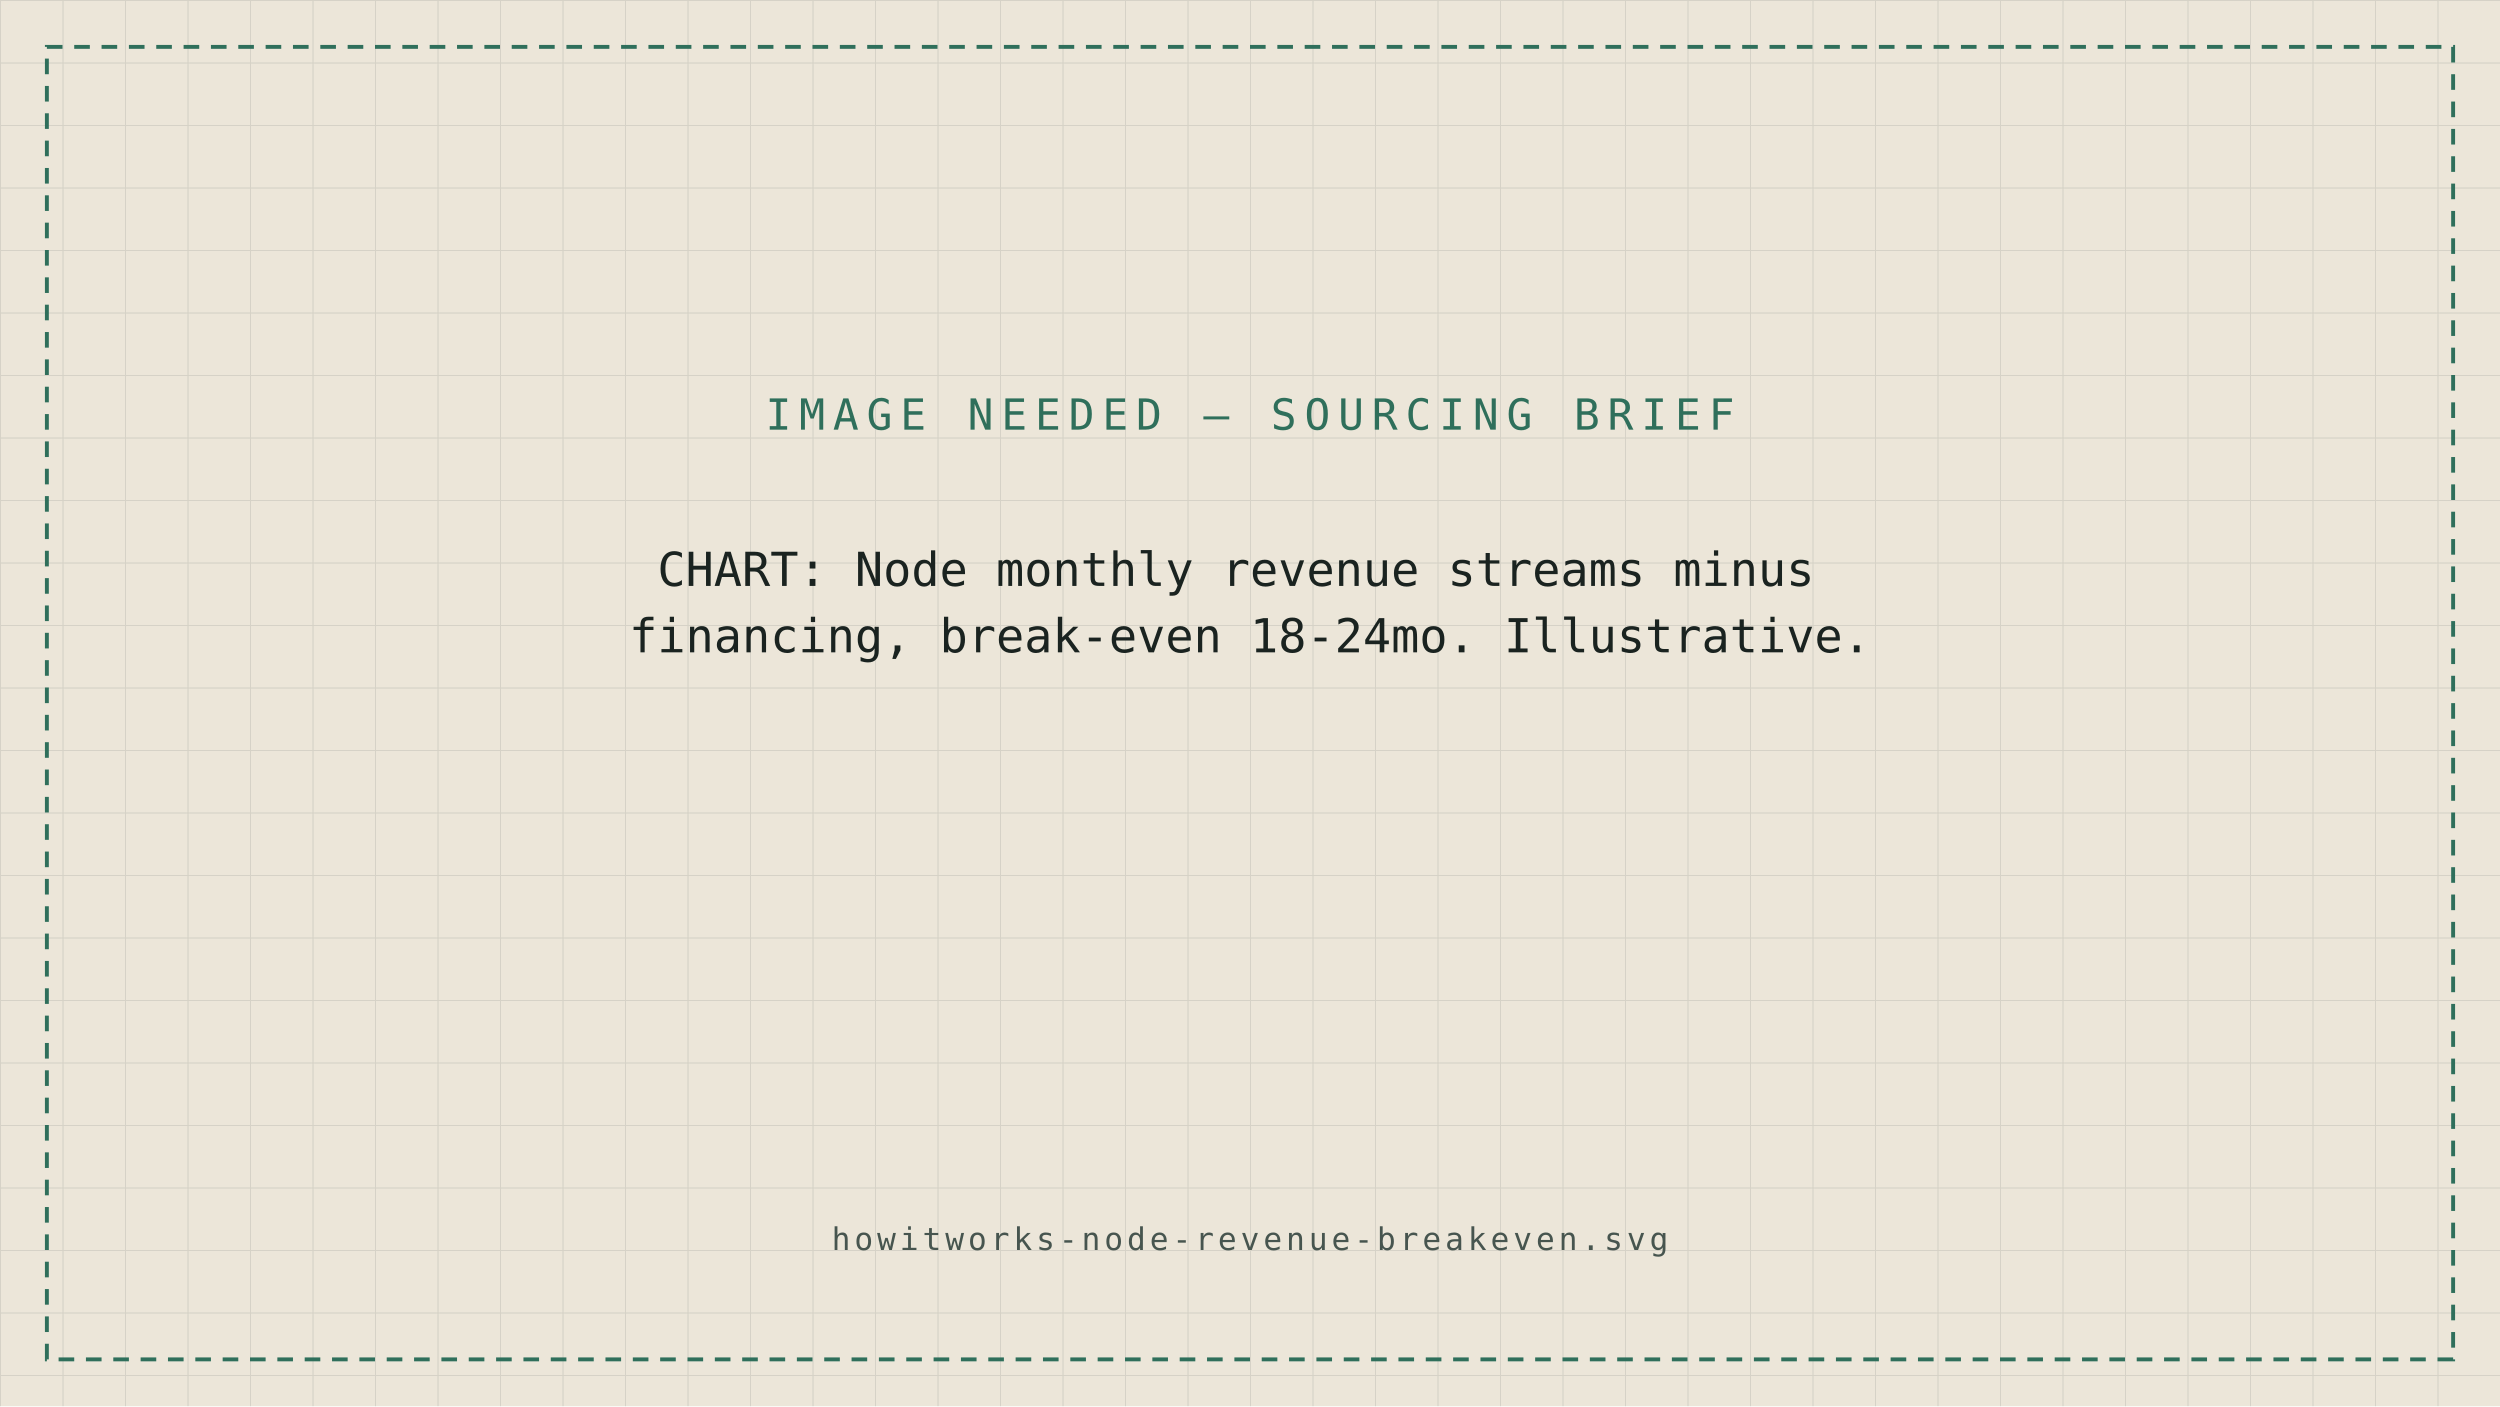
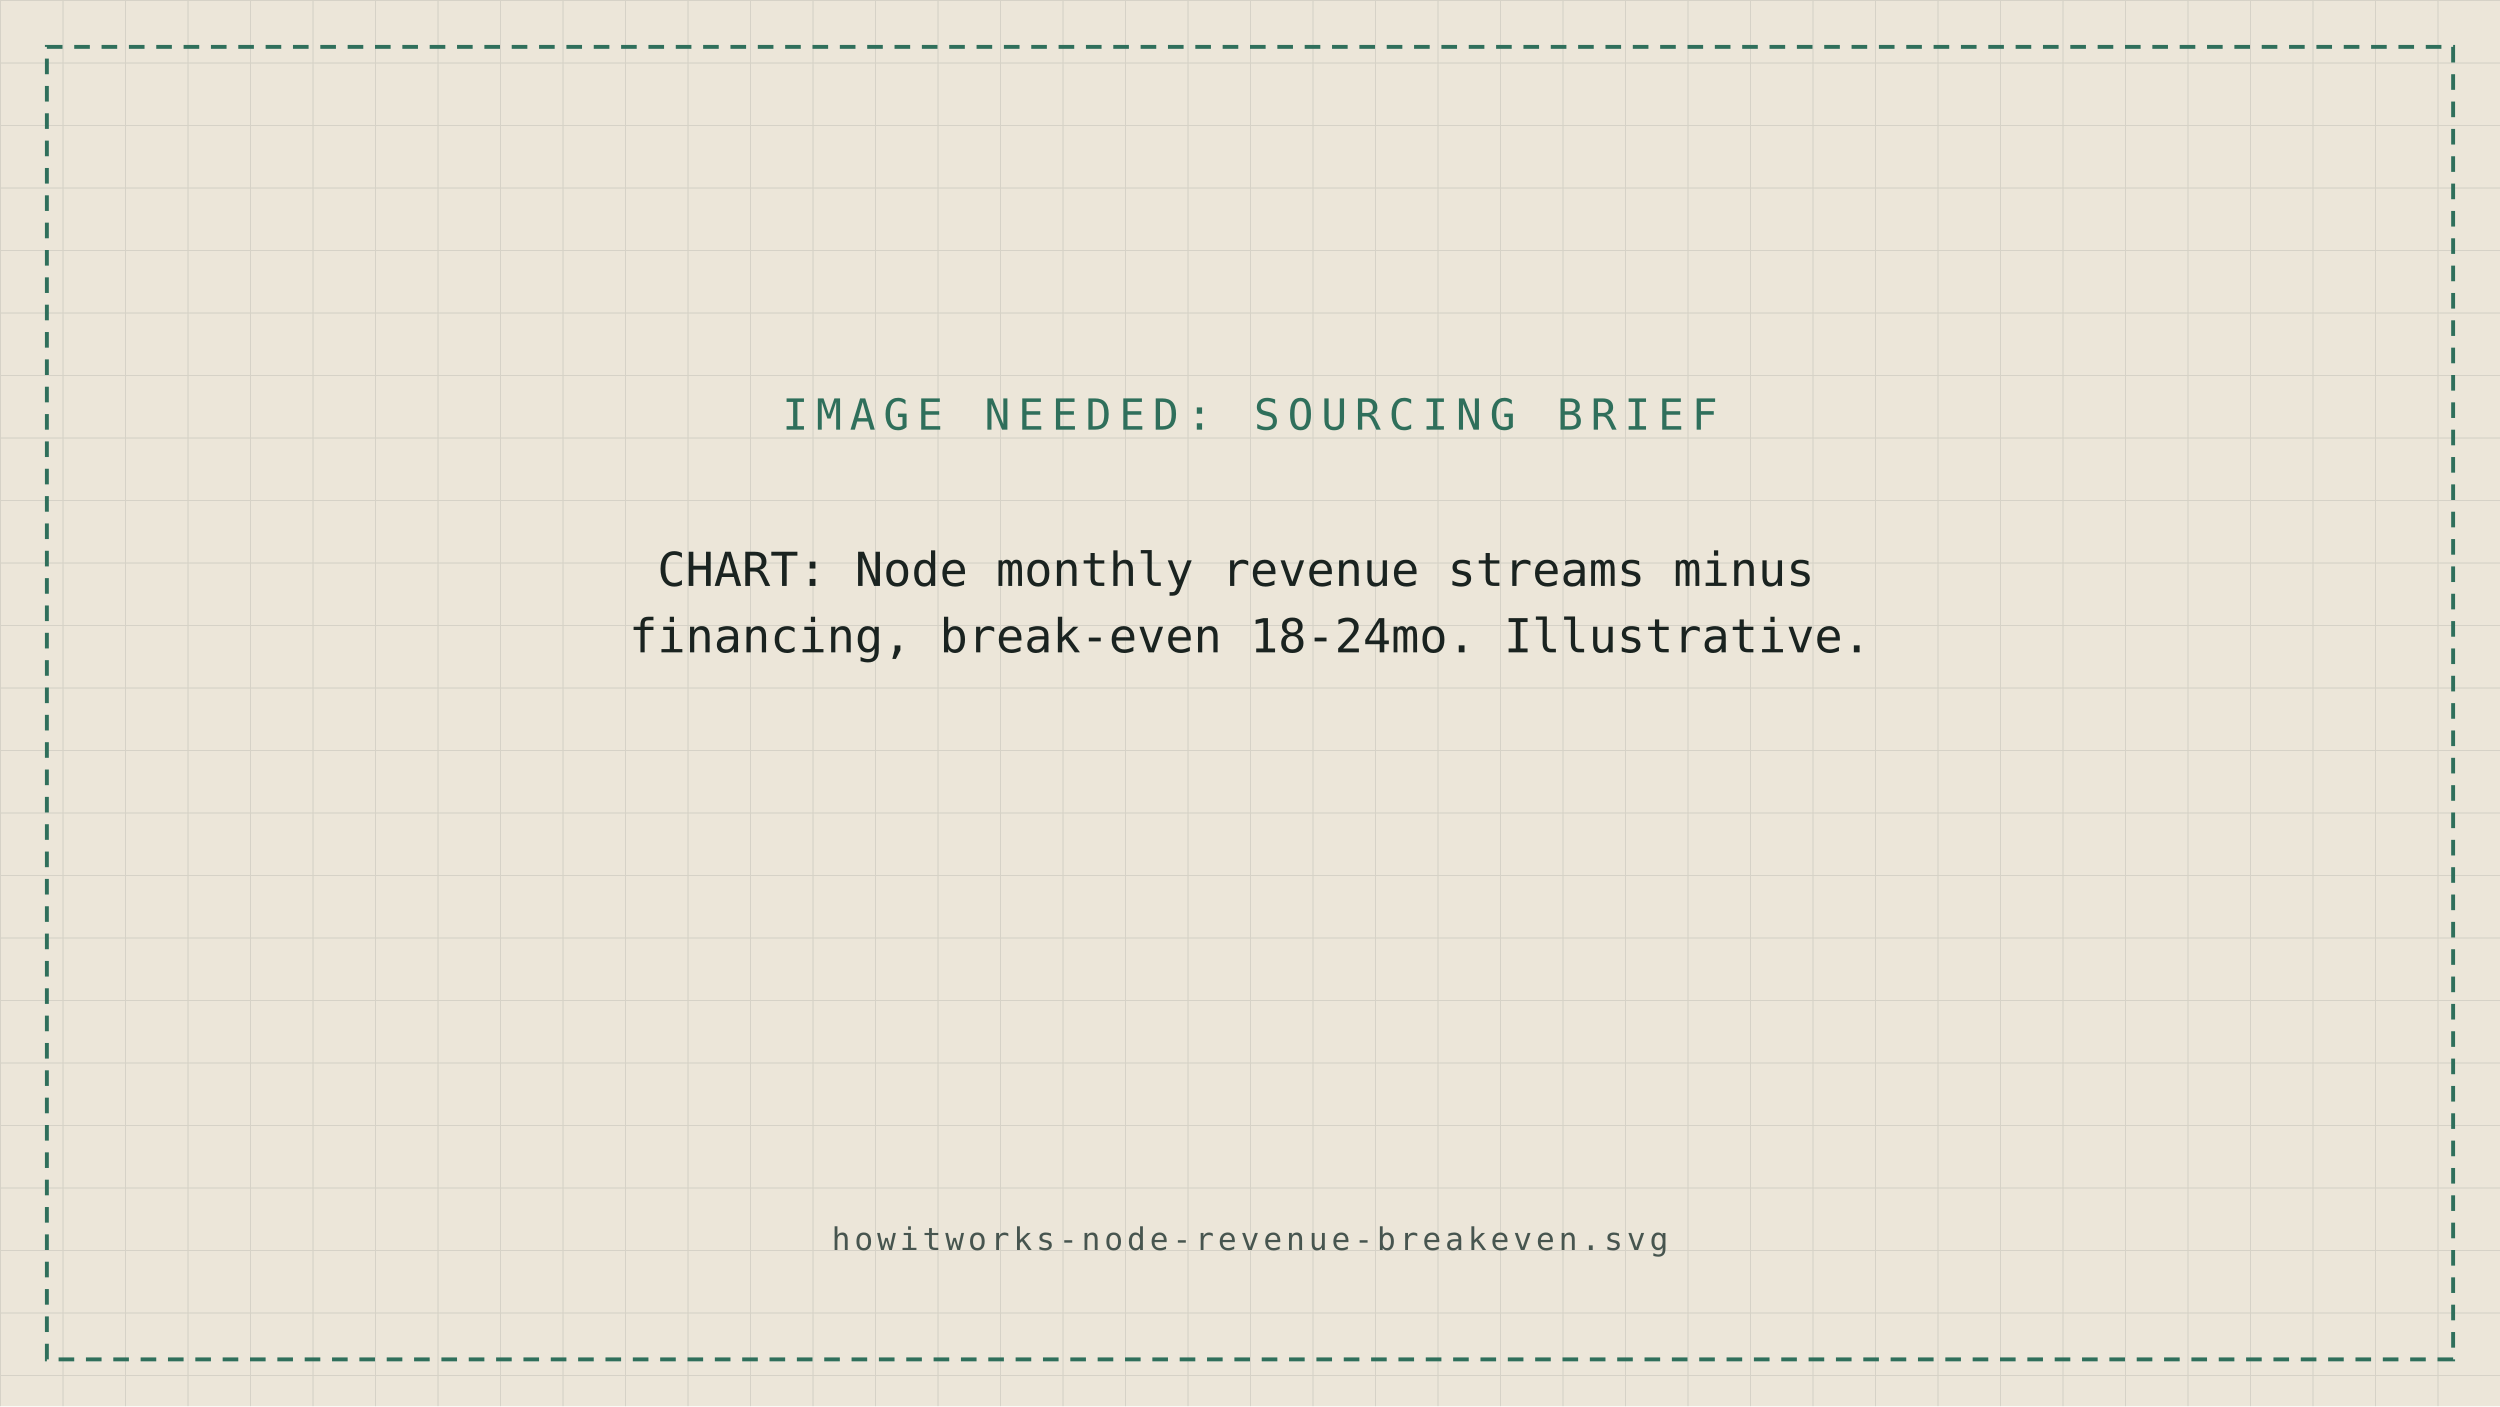
<svg xmlns="http://www.w3.org/2000/svg" viewBox="0 0 1280 720" width="1280" height="720">
  <rect width="1280" height="720" fill="#ece6d9" />
  <defs>
    <pattern id="grid" width="32" height="32" patternUnits="userSpaceOnUse">
      <path d="M32 0 L0 0 0 32" fill="none" stroke="#47554f" stroke-width="1" opacity="0.14" />
    </pattern>
  </defs>
  <rect width="1280" height="720" fill="url(#grid)" />
  <rect x="24" y="24" width="1232" height="672" fill="none" stroke="#2f6f5b" stroke-width="2" stroke-dasharray="8 6" />
-   <text x="640" y="220" text-anchor="middle" font-family="monospace" font-size="22" letter-spacing="4" fill="#2f6f5b">IMAGE NEEDED — SOURCING BRIEF</text>
+   <text x="640" y="220" text-anchor="middle" font-family="monospace" font-size="22" letter-spacing="4" fill="#2f6f5b">IMAGE NEEDED: SOURCING BRIEF</text>
  <text text-anchor="middle" font-family="monospace" font-size="24" fill="#1a2320">
    <tspan x="640" y="300">CHART: Node monthly revenue streams minus</tspan>
    <tspan x="640" y="334">financing, break-even 18-24mo. Illustrative.</tspan>
  </text>
  <text x="640" y="640" text-anchor="middle" font-family="monospace" font-size="16" letter-spacing="2" fill="#47554f">howitworks-node-revenue-breakeven.svg</text>
</svg>
